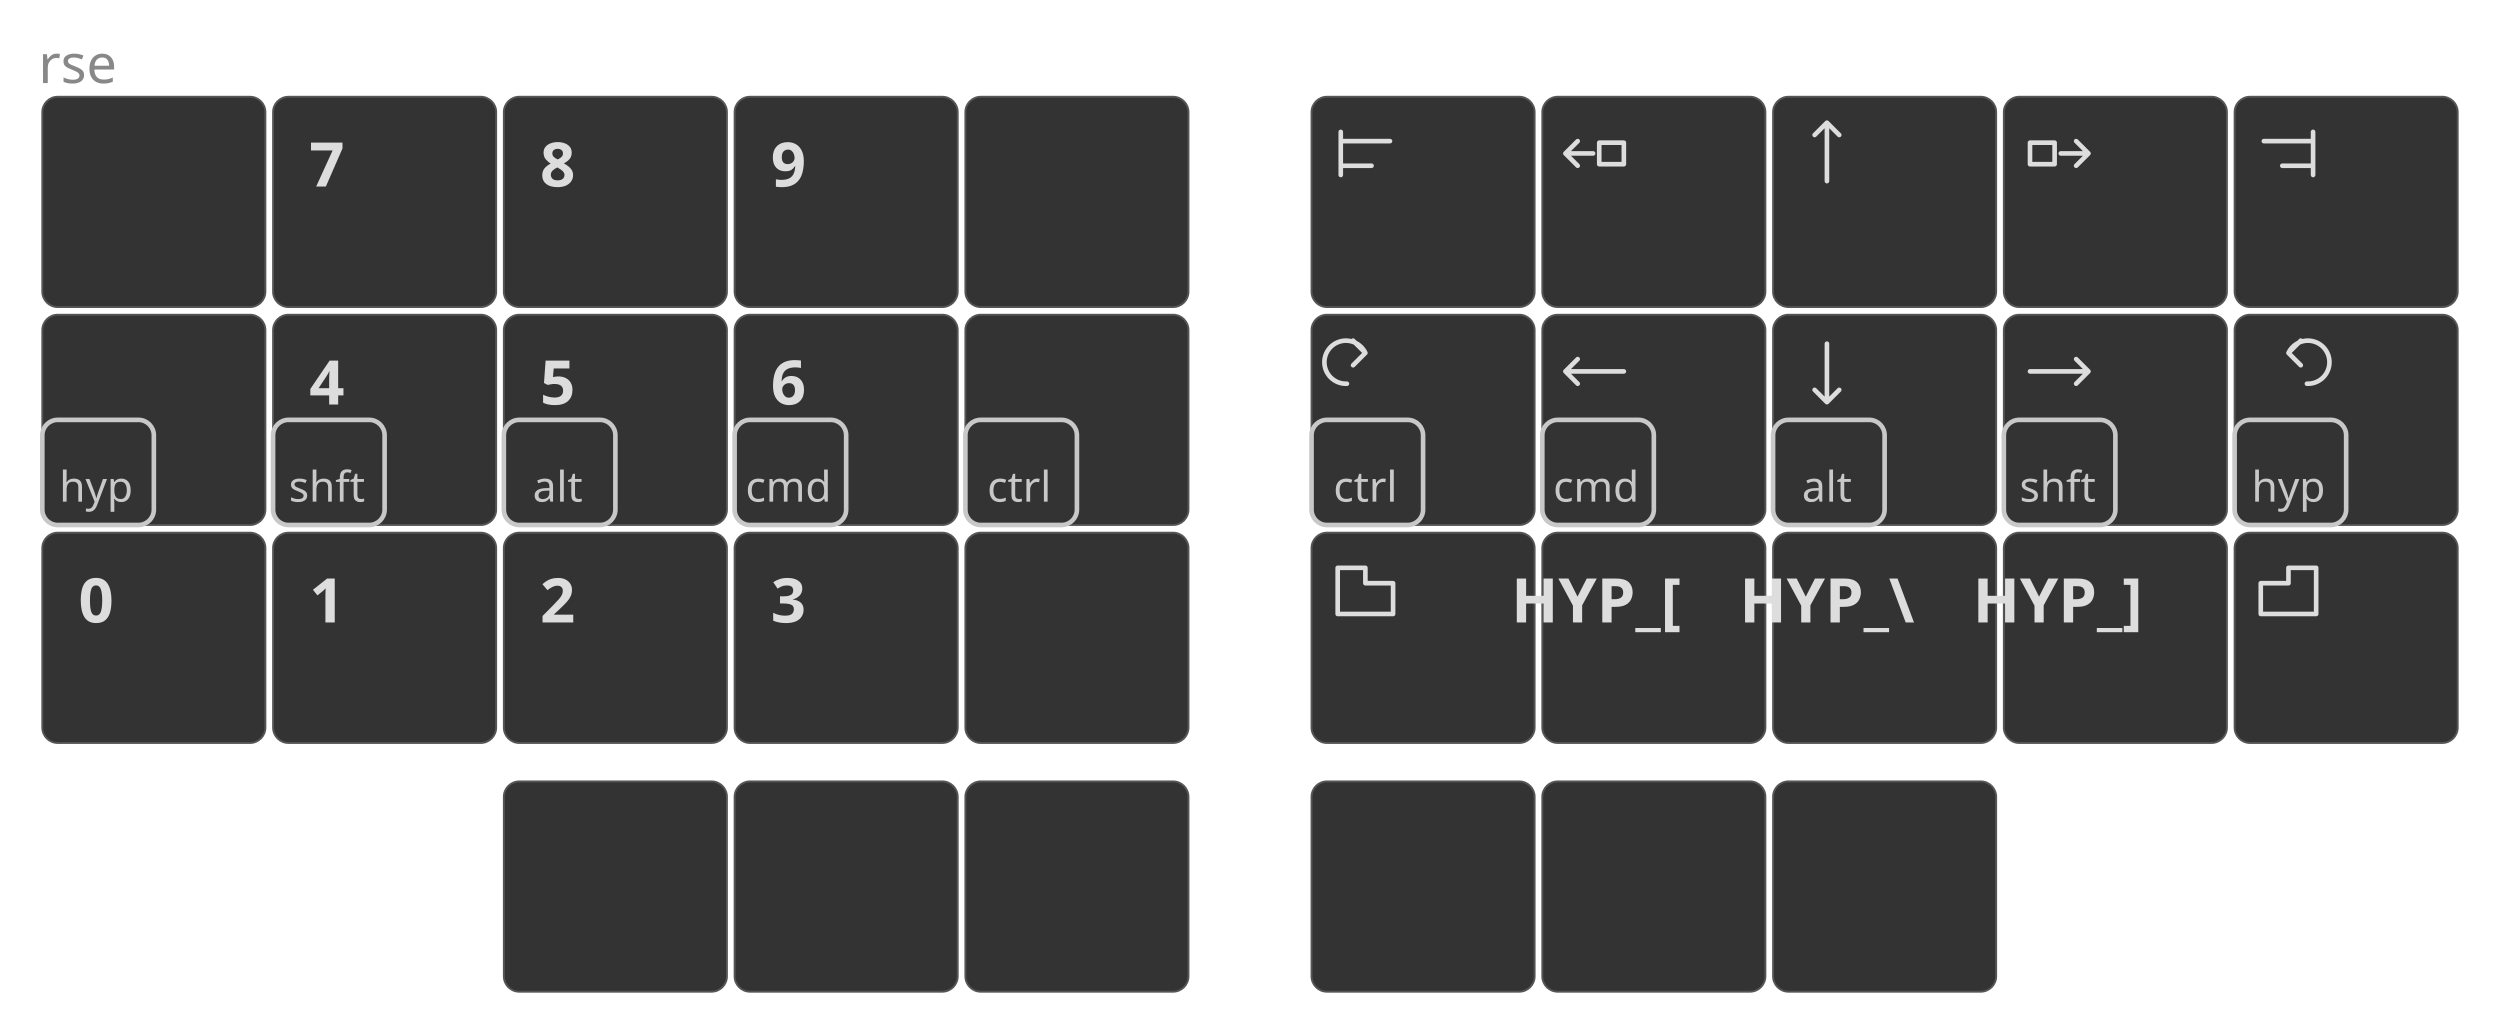
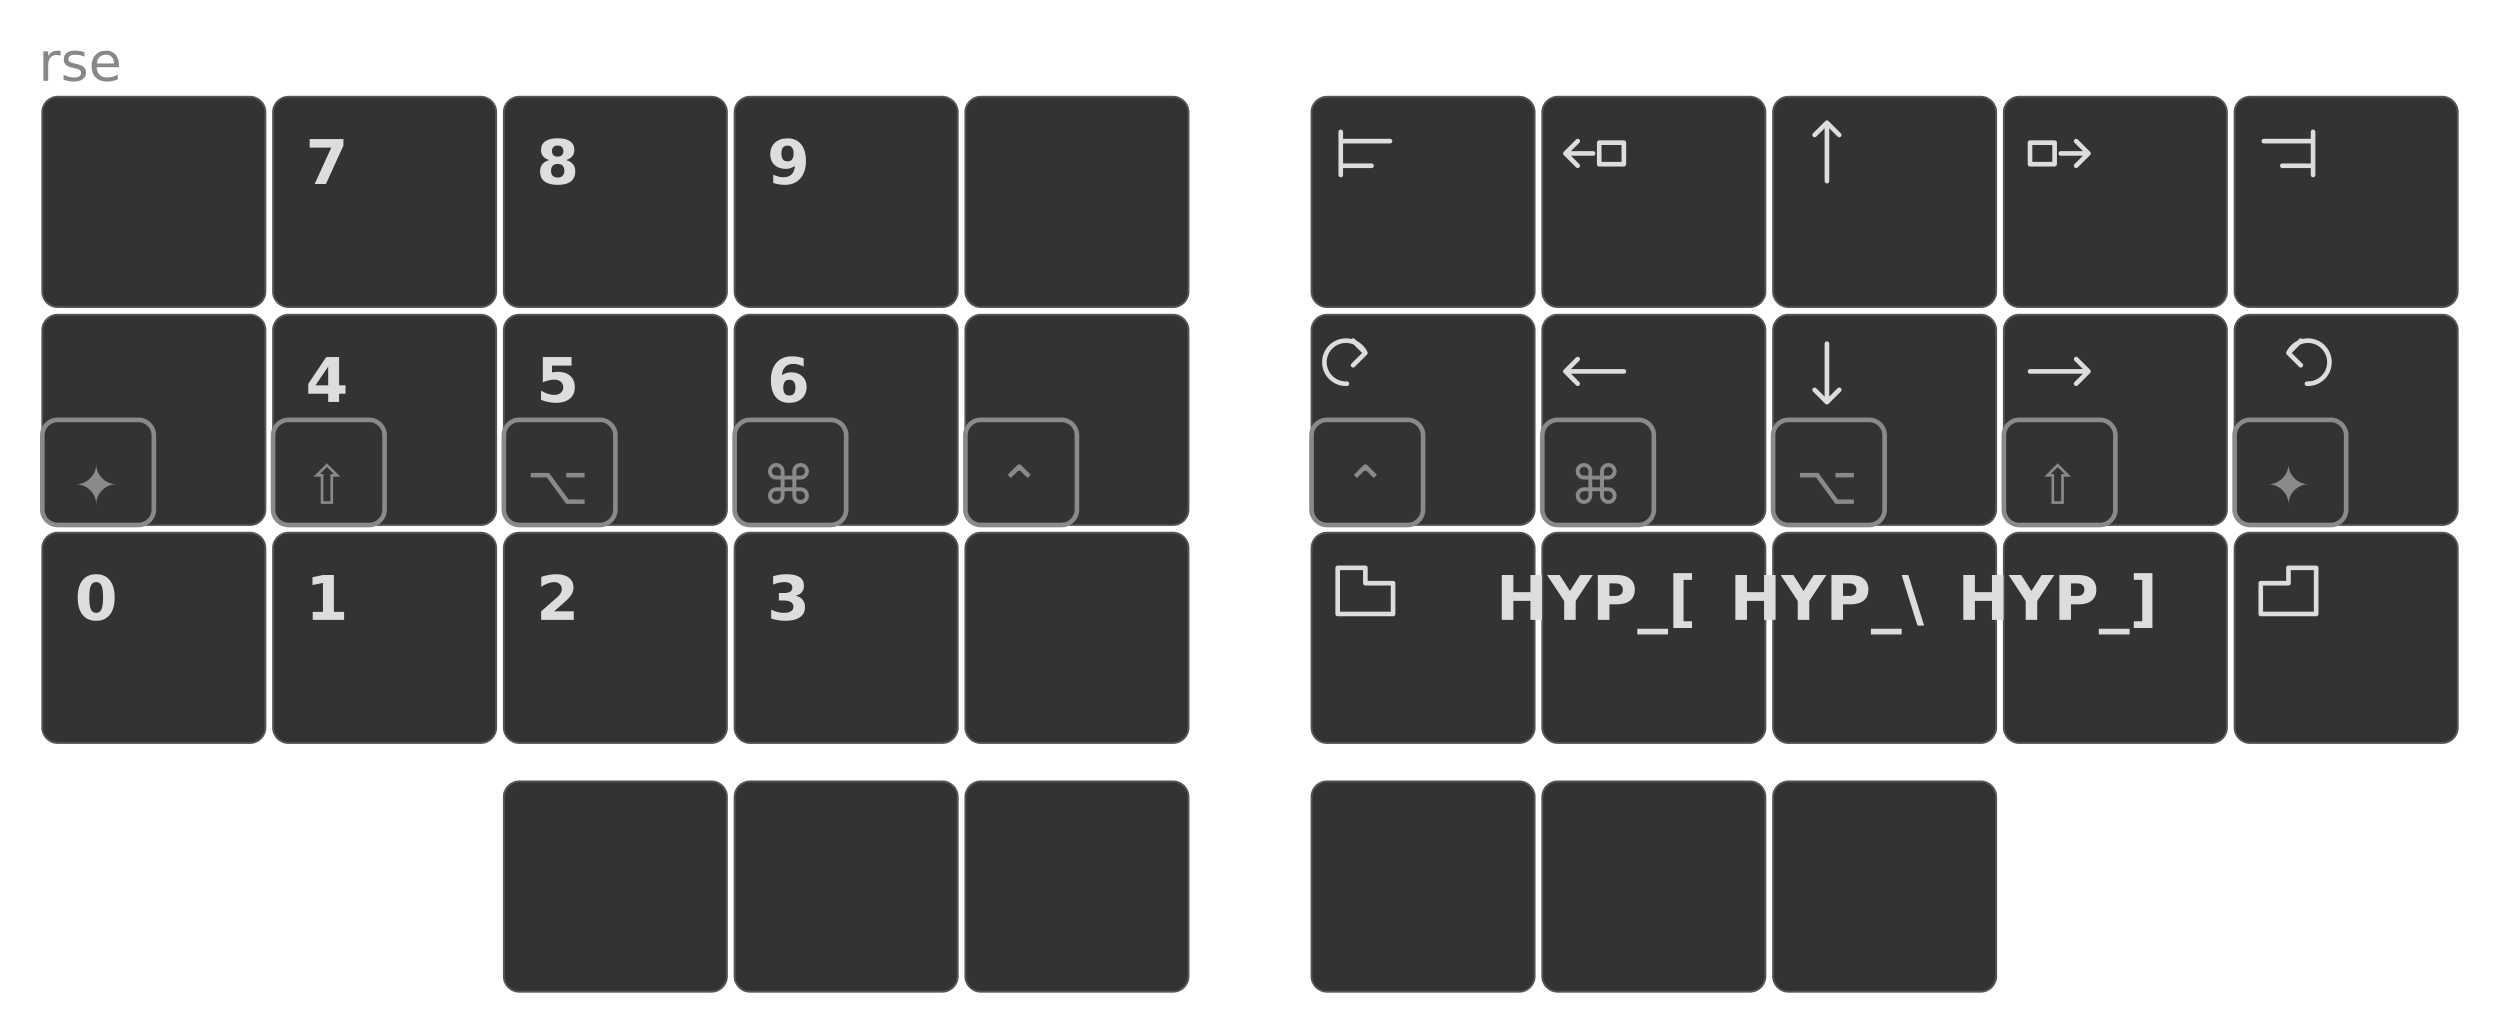
<svg xmlns="http://www.w3.org/2000/svg" class="keymap" width="650" height="267" viewBox="-10 -24 650.0 266.68">
-   <style>svg.keymap { background: #1e1e2e; font-family: sans-serif; }
+   <style>/* Cairo has no font fallback; DejaVu Sans has ⌘ ⌥ ⌃ ⇧ ✦ ⇊ ⇈. */
+     svg.keymap { background: #1e1e2e;
+                  font-family: "DejaVu Sans", "Segoe UI Symbol",
+                               "Apple Symbols", sans-serif; }
    rect.keycap { fill: #333333; stroke: #555555; stroke-width: 0.5px; }
    text { fill: #c8c8c8; text-anchor: middle; dominant-baseline: central; }
    text.base { font-size: 16px; font-weight: 600; fill: #dddddd; }
    text.hold { font-size: 11px; }
    text.sym { font-size: 13px; fill: #9999ff; }
    text.num { font-size: 13px; fill: #ee9944; }
    text.oneshot { font-size: 12px; font-weight: 600; }
    use.glyph { fill: none; stroke: #c8c8c8; stroke-width: 2.5px;
                stroke-linecap: round; stroke-linejoin: round; }
    use.glyph.base { stroke: #dddddd; stroke-width: 3px; }
    use.glyph.sym { stroke: #9999ff; }
    use.glyph.num { stroke: #ee9944; }
+     use.glyph.hold.tap-preferred.mod { stroke: #8a8a8a; }
+     use.glyph.hold.hold-preferred.mod, use.glyph.oneshot.mod { stroke: #d0d0d0; }
+     use.glyph.hold.hold-preferred.sym, use.glyph.oneshot.sym,
+     use.glyph.hold.hold-preferred.nav, use.glyph.oneshot.nav { stroke: #1a1a1a; }
+     use.glyph.hold.tap-preferred.sym { stroke: #9999ff; }
+     use.glyph.hold.tap-preferred.nav { stroke: #ee9944; }
    rect.hold-box { stroke-width: 1.2px; }
-     rect.hold-box.tap-preferred.mod { fill: none; stroke: #c8c8c8; }
+     rect.hold-box.tap-preferred.mod { fill: none; stroke: #8a8a8a; }
    rect.hold-box.tap-preferred.sym { fill: none; stroke: #9999ff; }
    rect.hold-box.tap-preferred.nav { fill: none; stroke: #ee9944; }
-     rect.hold-box.hold-preferred.mod { fill: #666666; stroke: #666666; }
+     rect.hold-box.hold-preferred.mod { fill: #4a4a4a; stroke: #4a4a4a; }
    rect.hold-box.hold-preferred.sym { fill: #6666bb; stroke: #6666bb; }
    rect.hold-box.hold-preferred.nav { fill: #aa7755; stroke: #aa7755; }
-     rect.hold-box.oneshot.mod { fill: #666666; stroke: #666666; }
+     rect.hold-box.oneshot.mod { fill: #4a4a4a; stroke: #4a4a4a; }
    rect.hold-box.oneshot.sym { fill: #6666bb; stroke: #6666bb; }
    rect.hold-box.oneshot.nav { fill: #aa7755; stroke: #aa7755; }
-     text.hold.hold-preferred.mod, text.oneshot.mod { fill: #eeeeee; font-weight: 700; }
+     text.hold.hold-preferred.mod, text.oneshot.mod { fill: #d0d0d0; font-weight: 700; }
    text.hold.hold-preferred.sym, text.oneshot.sym,
    text.hold.hold-preferred.nav, text.oneshot.nav { fill: #1a1a1a; font-weight: 700; }
-     text.hold.tap-preferred { fill: #c8c8c8; }
+     text.hold.tap-preferred { fill: #8a8a8a; }
+     text.hold.symbol { font-size: 14px; }
+     text.oneshot.symbol { font-size: 16px; }
    text.title { font-size: 14px; fill: #888888; text-anchor: start; }</style>
  <defs>
    <path id="glyph_backspace" class="symbol" transform="scale(0.4) translate(-24,-30)" d="M22,19l10,10 M22,29l10-10 M6,24l10,13h26v-26h-26z" />
    <path id="glyph_delete-word" class="symbol" transform="scale(0.4) translate(-24,-30)" d="M22,19l10,10 M22,29l10-10 M6,24l10,13h26v-26h-26z M6,17l-6,7,6,7" />
    <path id="glyph_return" class="symbol" transform="scale(0.4) translate(-24,-30)" d="M42,13V27H6 m8-8l-8,8l8,8" />
    <path id="glyph_space" class="symbol" transform="scale(0.4) translate(-24,-30)" d="M42,24V32H6V24" />
    <path id="glyph_escape" class="symbol" transform="scale(0.4) translate(-24,-30)" d="M24,24l-18-18 m0,10v-10h10 M24,6A18,18,0,1,1,6,24" />
    <path id="glyph_up" class="symbol" transform="scale(0.4) translate(-24,-30)" d="M24,42v-36 m-8,6l8-8l8,8" />
    <path id="glyph_down" class="symbol" transform="scale(0.4) translate(-24,-30)" d="M24,6v36 m-8,-6l8,8l8-8" />
    <path id="glyph_left" class="symbol" transform="scale(0.4) translate(-24,-30)" d="M42,24h-36 m6-8l-8,8l8,8" />
    <path id="glyph_right" class="symbol" transform="scale(0.4) translate(-24,-30)" d="M6,24h36 m-6-8l8,8l-8,8" />
    <path id="glyph_tab" class="symbol" transform="scale(0.4) translate(-24,-30)" d="M6,12H32m-5-6l7,6l-7,6 M6,36H32m-5-6l7,6l-7,6 M42,8v32" />
    <path id="glyph_btab" class="symbol" transform="scale(0.4) translate(-24,-30)" d="M42,12H16m5-6l-7,6l7,6 M42,36H16m5-6l-7,6l7,6 M6,8v32" />
    <path id="glyph_home" class="symbol" transform="scale(0.4) translate(-24,-30)" d="M8,10v28 M8,16h32 M8,32h20" />
    <path id="glyph_end" class="symbol" transform="scale(0.4) translate(-24,-30)" d="M40,10v28 M8,16h32 M20,32h20" />
    <path id="glyph_word-left" class="symbol" transform="scale(0.4) translate(-24,-30)" d="M22,24h-16m6-8l-8,8l8,8 M26,17h16v14h-16z" />
    <path id="glyph_word-right" class="symbol" transform="scale(0.4) translate(-24,-30)" d="M6,17h16v14h-16z M26,24h16m-6-8l8,8l-8,8" />
    <path id="glyph_hist-back" class="symbol" transform="scale(0.4) translate(-24,-30)" d="M36,32A14,14 0 1 0 24,12m8-8l-8,8l8,8" />
    <path id="glyph_hist-fwd" class="symbol" transform="scale(0.4) translate(-24,-30)" d="M12,32A14,14 0 1 1 24,12m-8-8l8,8l-8,8" />
    <path id="glyph_app-tab-prev" class="symbol" transform="scale(0.4) translate(-24,-30)" d="M6,10h18v10h18v20H6z" />
    <path id="glyph_app-tab-next" class="symbol" transform="scale(0.4) translate(-24,-30)" d="M6,20h18v-10h18v30H6z" />
+     <path id="glyph_bluetooth" class="symbol" transform="scale(0.4) translate(-24,-30)" d="M12,16 L36,32 L24,40 L24,8 L36,16 L12,32" />
  </defs>
  <text class="title" x="0" y="-8">rse</text>
  <g transform="translate(0.00,0.00)">
    <rect class="keycap" x="1.0" y="1.0" width="58.0" height="54.67" rx="4.0" ry="4.0" />
  </g>
  <g transform="translate(60.00,0.00)">
    <rect class="keycap" x="1.0" y="1.0" width="58.0" height="54.67" rx="4.0" ry="4.0" />
    <text class="base" x="15.0" y="18.134">7</text>
  </g>
  <g transform="translate(120.00,0.00)">
    <rect class="keycap" x="1.0" y="1.0" width="58.0" height="54.67" rx="4.0" ry="4.0" />
    <text class="base" x="15.0" y="18.134">8</text>
  </g>
  <g transform="translate(180.00,0.00)">
    <rect class="keycap" x="1.0" y="1.0" width="58.0" height="54.67" rx="4.0" ry="4.0" />
    <text class="base" x="15.0" y="18.134">9</text>
  </g>
  <g transform="translate(240.00,0.00)">
    <rect class="keycap" x="1.0" y="1.0" width="58.0" height="54.67" rx="4.0" ry="4.0" />
  </g>
  <g transform="translate(330.00,0.00)">
    <rect class="keycap" x="1.0" y="1.0" width="58.0" height="54.67" rx="4.0" ry="4.0" />
    <use class="glyph base" href="#glyph_home" x="15.0" y="18.134" />
  </g>
  <g transform="translate(390.00,0.00)">
    <rect class="keycap" x="1.0" y="1.0" width="58.0" height="54.67" rx="4.0" ry="4.0" />
    <use class="glyph base" href="#glyph_word-left" x="15.0" y="18.134" />
  </g>
  <g transform="translate(450.00,0.00)">
    <rect class="keycap" x="1.0" y="1.0" width="58.0" height="54.67" rx="4.0" ry="4.0" />
    <use class="glyph base" href="#glyph_up" x="15.0" y="18.134" />
  </g>
  <g transform="translate(510.00,0.00)">
    <rect class="keycap" x="1.0" y="1.0" width="58.0" height="54.67" rx="4.0" ry="4.0" />
    <use class="glyph base" href="#glyph_word-right" x="15.0" y="18.134" />
  </g>
  <g transform="translate(570.00,0.00)">
    <rect class="keycap" x="1.0" y="1.0" width="58.0" height="54.67" rx="4.0" ry="4.0" />
    <use class="glyph base" href="#glyph_end" x="15.0" y="18.134" />
  </g>
  <g transform="translate(0.00,56.67)">
    <rect class="keycap" x="1.0" y="1.0" width="58.0" height="54.67" rx="4.0" ry="4.0" />
    <rect class="hold-box tap-preferred mod" x="1.0" y="28.335" width="29.0" height="27.335" rx="4.0" ry="4.0" />
-     <text class="hold tap-preferred mod" x="15.0" y="45.336">hyp</text>
+     <text class="hold tap-preferred mod symbol" x="15.0" y="45.336">✦</text>
  </g>
  <g transform="translate(60.00,56.67)">
    <rect class="keycap" x="1.0" y="1.0" width="58.0" height="54.67" rx="4.0" ry="4.0" />
    <rect class="hold-box tap-preferred mod" x="1.0" y="28.335" width="29.0" height="27.335" rx="4.0" ry="4.0" />
    <text class="base" x="15.0" y="18.134">4</text>
-     <text class="hold tap-preferred mod" x="15.0" y="45.336">shft</text>
+     <text class="hold tap-preferred mod symbol" x="15.0" y="45.336">⇧</text>
  </g>
  <g transform="translate(120.00,56.67)">
    <rect class="keycap" x="1.0" y="1.0" width="58.0" height="54.67" rx="4.0" ry="4.0" />
    <rect class="hold-box tap-preferred mod" x="1.0" y="28.335" width="29.0" height="27.335" rx="4.0" ry="4.0" />
    <text class="base" x="15.0" y="18.134">5</text>
-     <text class="hold tap-preferred mod" x="15.0" y="45.336">alt</text>
+     <text class="hold tap-preferred mod symbol" x="15.0" y="45.336">⌥</text>
  </g>
  <g transform="translate(180.00,56.67)">
    <rect class="keycap" x="1.0" y="1.0" width="58.0" height="54.67" rx="4.0" ry="4.0" />
    <rect class="hold-box tap-preferred mod" x="1.0" y="28.335" width="29.0" height="27.335" rx="4.0" ry="4.0" />
    <text class="base" x="15.0" y="18.134">6</text>
-     <text class="hold tap-preferred mod" x="15.0" y="45.336">cmd</text>
+     <text class="hold tap-preferred mod symbol" x="15.0" y="45.336">⌘</text>
  </g>
  <g transform="translate(240.00,56.67)">
    <rect class="keycap" x="1.0" y="1.0" width="58.0" height="54.67" rx="4.0" ry="4.0" />
    <rect class="hold-box tap-preferred mod" x="1.0" y="28.335" width="29.0" height="27.335" rx="4.0" ry="4.0" />
-     <text class="hold tap-preferred mod" x="15.0" y="45.336">ctrl</text>
+     <text class="hold tap-preferred mod symbol" x="15.0" y="45.336">⌃</text>
  </g>
  <g transform="translate(330.00,56.67)">
    <rect class="keycap" x="1.0" y="1.0" width="58.0" height="54.67" rx="4.0" ry="4.0" />
    <rect class="hold-box tap-preferred mod" x="1.0" y="28.335" width="29.0" height="27.335" rx="4.0" ry="4.0" />
    <use class="glyph base" href="#glyph_hist-fwd" x="15.0" y="18.134" />
-     <text class="hold tap-preferred mod" x="15.0" y="45.336">ctrl</text>
+     <text class="hold tap-preferred mod symbol" x="15.0" y="45.336">⌃</text>
  </g>
  <g transform="translate(390.00,56.67)">
    <rect class="keycap" x="1.0" y="1.0" width="58.0" height="54.67" rx="4.0" ry="4.0" />
    <rect class="hold-box tap-preferred mod" x="1.0" y="28.335" width="29.0" height="27.335" rx="4.0" ry="4.0" />
    <use class="glyph base" href="#glyph_left" x="15.0" y="18.134" />
-     <text class="hold tap-preferred mod" x="15.0" y="45.336">cmd</text>
+     <text class="hold tap-preferred mod symbol" x="15.0" y="45.336">⌘</text>
  </g>
  <g transform="translate(450.00,56.67)">
    <rect class="keycap" x="1.0" y="1.0" width="58.0" height="54.67" rx="4.0" ry="4.0" />
    <rect class="hold-box tap-preferred mod" x="1.0" y="28.335" width="29.0" height="27.335" rx="4.0" ry="4.0" />
    <use class="glyph base" href="#glyph_down" x="15.0" y="18.134" />
-     <text class="hold tap-preferred mod" x="15.0" y="45.336">alt</text>
+     <text class="hold tap-preferred mod symbol" x="15.0" y="45.336">⌥</text>
  </g>
  <g transform="translate(510.00,56.67)">
    <rect class="keycap" x="1.0" y="1.0" width="58.0" height="54.67" rx="4.0" ry="4.0" />
    <rect class="hold-box tap-preferred mod" x="1.0" y="28.335" width="29.0" height="27.335" rx="4.0" ry="4.0" />
    <use class="glyph base" href="#glyph_right" x="15.0" y="18.134" />
-     <text class="hold tap-preferred mod" x="15.0" y="45.336">shft</text>
+     <text class="hold tap-preferred mod symbol" x="15.0" y="45.336">⇧</text>
  </g>
  <g transform="translate(570.00,56.67)">
    <rect class="keycap" x="1.0" y="1.0" width="58.0" height="54.67" rx="4.0" ry="4.0" />
    <rect class="hold-box tap-preferred mod" x="1.0" y="28.335" width="29.0" height="27.335" rx="4.0" ry="4.0" />
    <use class="glyph base" href="#glyph_hist-back" x="15.0" y="18.134" />
-     <text class="hold tap-preferred mod" x="15.0" y="45.336">hyp</text>
+     <text class="hold tap-preferred mod symbol" x="15.0" y="45.336">✦</text>
  </g>
  <g transform="translate(0.00,113.34)">
    <rect class="keycap" x="1.0" y="1.0" width="58.0" height="54.67" rx="4.0" ry="4.0" />
    <text class="base" x="15.0" y="18.134">0</text>
  </g>
  <g transform="translate(60.00,113.34)">
    <rect class="keycap" x="1.0" y="1.0" width="58.0" height="54.67" rx="4.0" ry="4.0" />
    <text class="base" x="15.0" y="18.134">1</text>
  </g>
  <g transform="translate(120.00,113.34)">
    <rect class="keycap" x="1.0" y="1.0" width="58.0" height="54.67" rx="4.0" ry="4.0" />
    <text class="base" x="15.0" y="18.134">2</text>
  </g>
  <g transform="translate(180.00,113.34)">
    <rect class="keycap" x="1.0" y="1.0" width="58.0" height="54.67" rx="4.0" ry="4.0" />
    <text class="base" x="15.0" y="18.134">3</text>
  </g>
  <g transform="translate(240.00,113.34)">
    <rect class="keycap" x="1.0" y="1.0" width="58.0" height="54.67" rx="4.0" ry="4.0" />
  </g>
  <g transform="translate(330.00,113.34)">
    <rect class="keycap" x="1.0" y="1.0" width="58.0" height="54.67" rx="4.0" ry="4.0" />
    <use class="glyph base" href="#glyph_app-tab-prev" x="15.0" y="18.134" />
  </g>
  <g transform="translate(390.00,113.34)">
    <rect class="keycap" x="1.0" y="1.0" width="58.0" height="54.67" rx="4.0" ry="4.0" />
    <text class="base" x="15.0" y="18.134">HYP_[</text>
  </g>
  <g transform="translate(450.00,113.34)">
    <rect class="keycap" x="1.0" y="1.0" width="58.0" height="54.67" rx="4.0" ry="4.0" />
    <text class="base" x="15.0" y="18.134">HYP_\</text>
  </g>
  <g transform="translate(510.00,113.34)">
    <rect class="keycap" x="1.0" y="1.0" width="58.0" height="54.67" rx="4.0" ry="4.0" />
    <text class="base" x="15.0" y="18.134">HYP_]</text>
  </g>
  <g transform="translate(570.00,113.34)">
    <rect class="keycap" x="1.0" y="1.0" width="58.0" height="54.67" rx="4.0" ry="4.0" />
    <use class="glyph base" href="#glyph_app-tab-next" x="15.0" y="18.134" />
  </g>
  <g transform="translate(120.00,178.01)">
    <rect class="keycap" x="1.0" y="1.0" width="58.0" height="54.67" rx="4.0" ry="4.0" />
  </g>
  <g transform="translate(180.00,178.01)">
    <rect class="keycap" x="1.0" y="1.0" width="58.0" height="54.67" rx="4.0" ry="4.0" />
  </g>
  <g transform="translate(240.00,178.01)">
    <rect class="keycap" x="1.0" y="1.0" width="58.0" height="54.67" rx="4.0" ry="4.0" />
  </g>
  <g transform="translate(330.00,178.01)">
    <rect class="keycap" x="1.0" y="1.0" width="58.0" height="54.67" rx="4.0" ry="4.0" />
  </g>
  <g transform="translate(390.00,178.01)">
    <rect class="keycap" x="1.0" y="1.0" width="58.0" height="54.67" rx="4.0" ry="4.0" />
  </g>
  <g transform="translate(450.00,178.01)">
    <rect class="keycap" x="1.0" y="1.0" width="58.0" height="54.67" rx="4.0" ry="4.0" />
  </g>
</svg>
